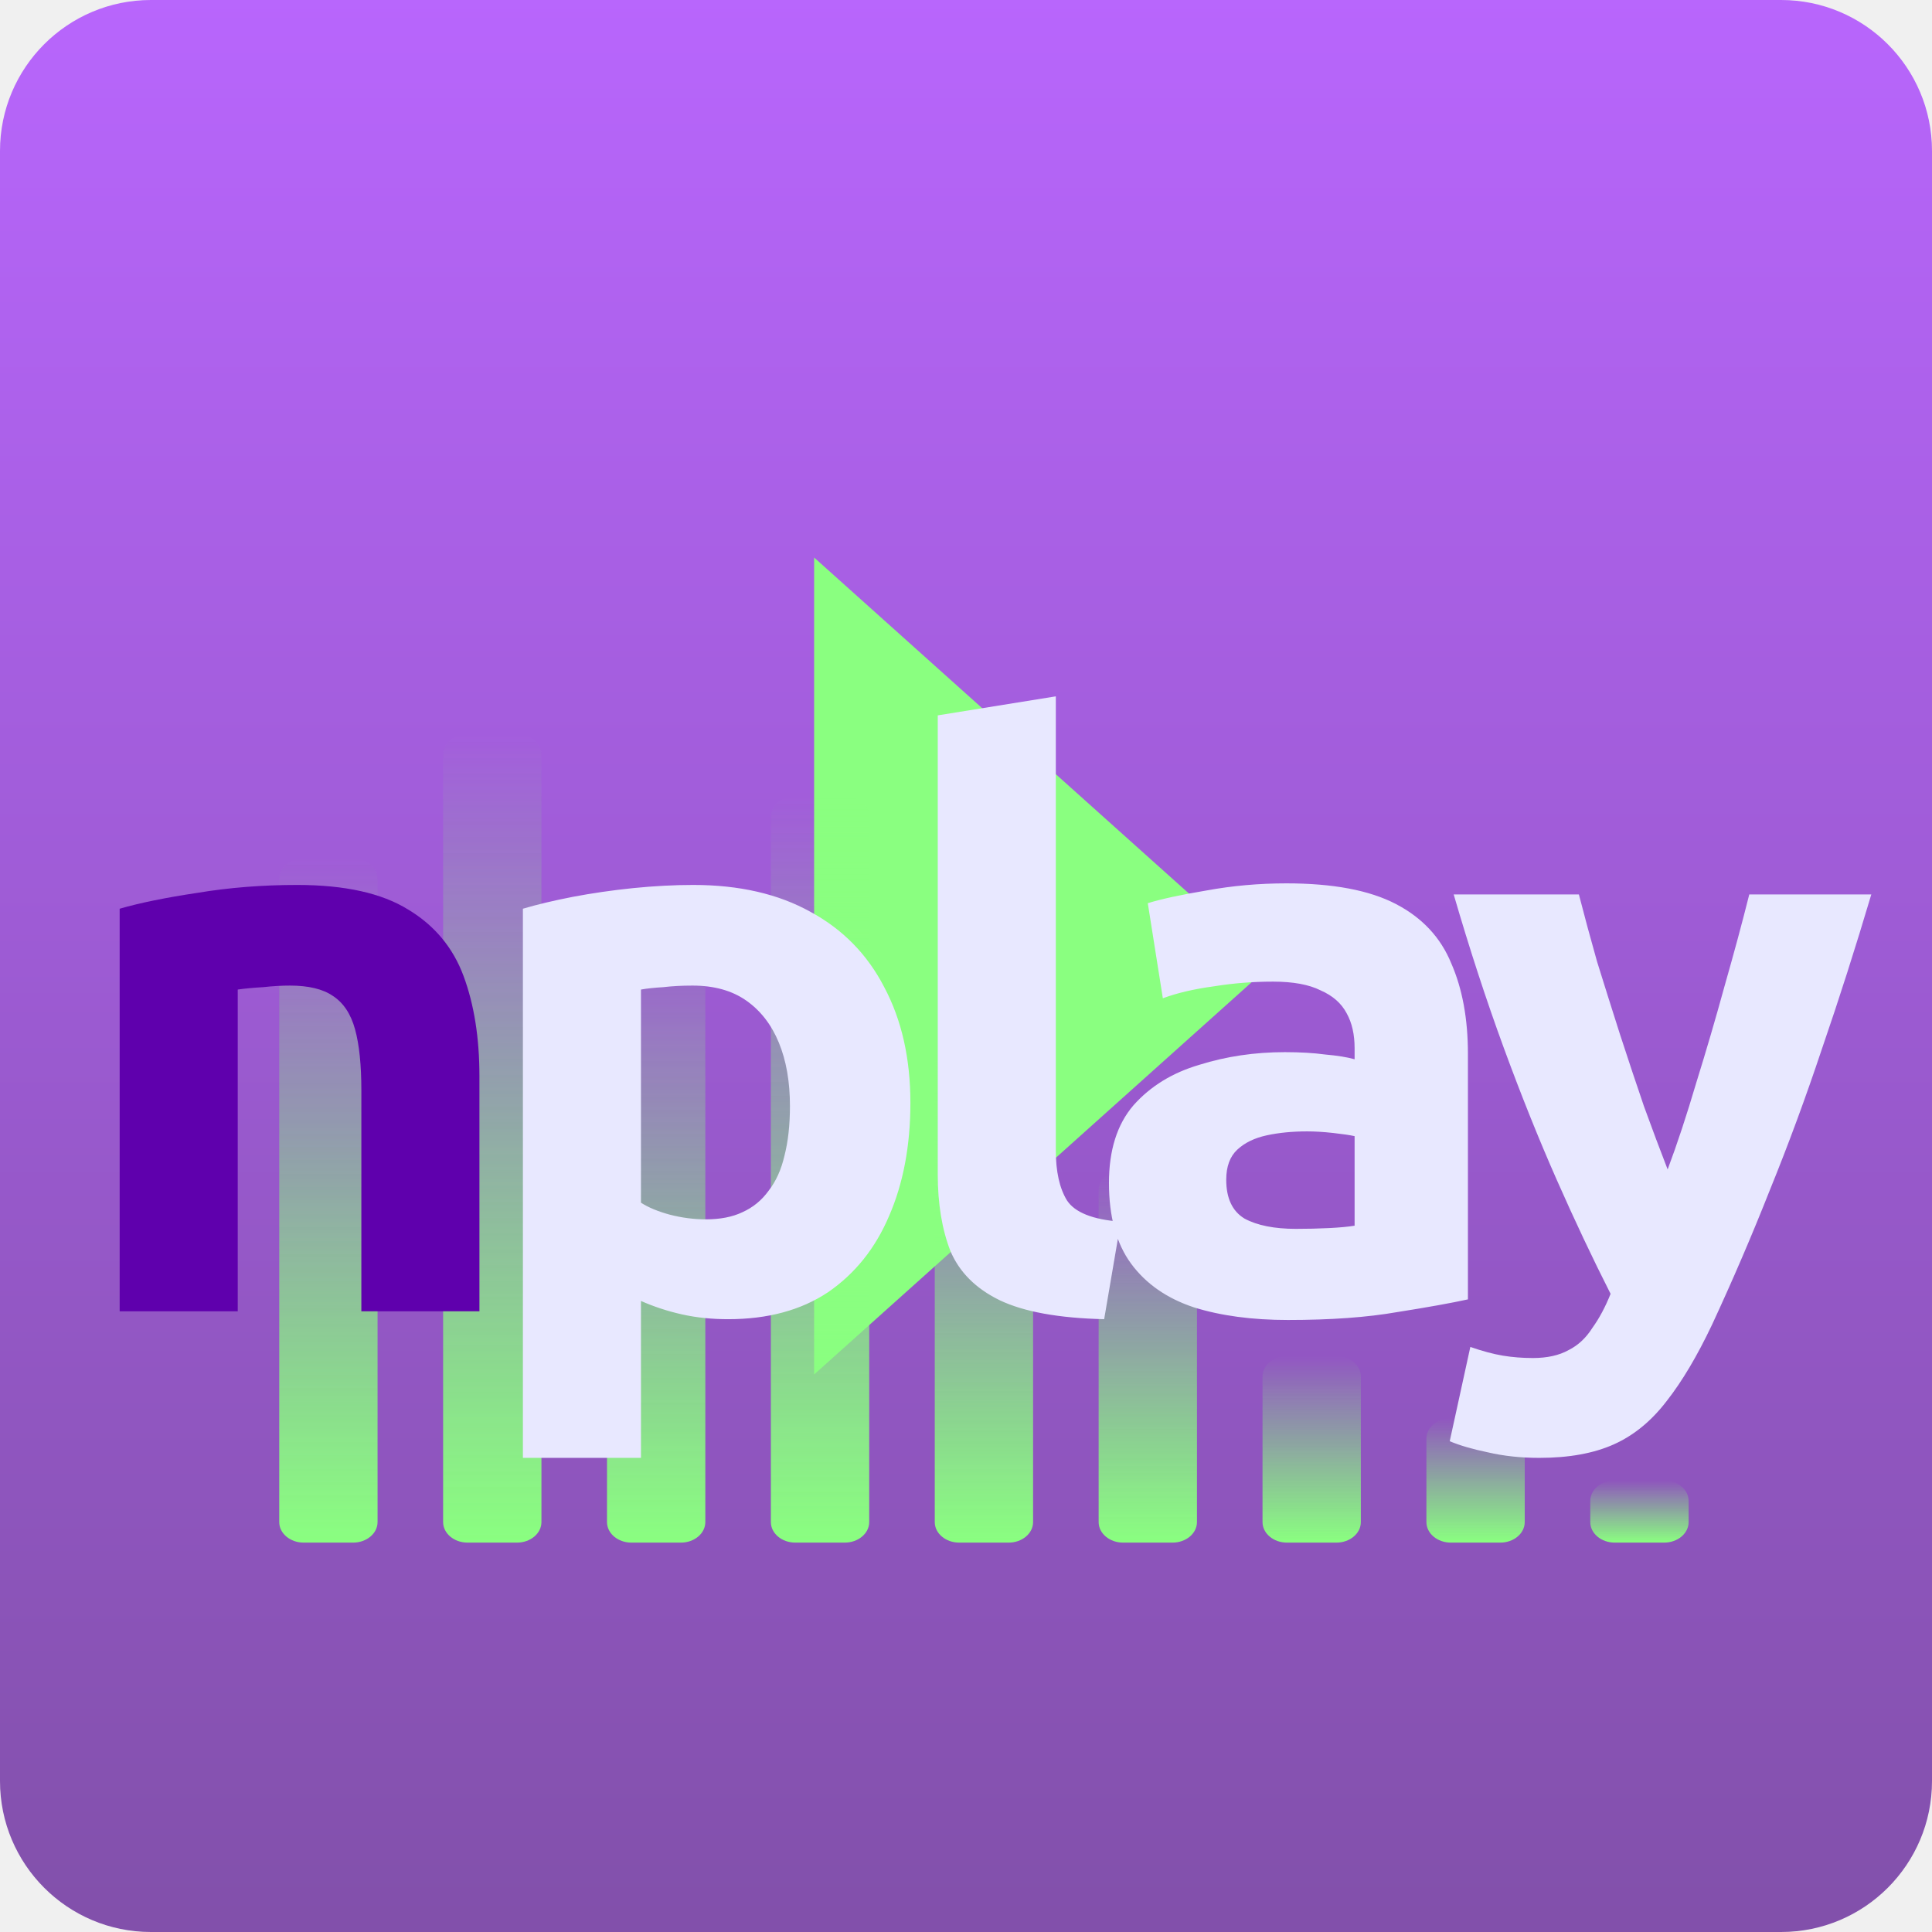
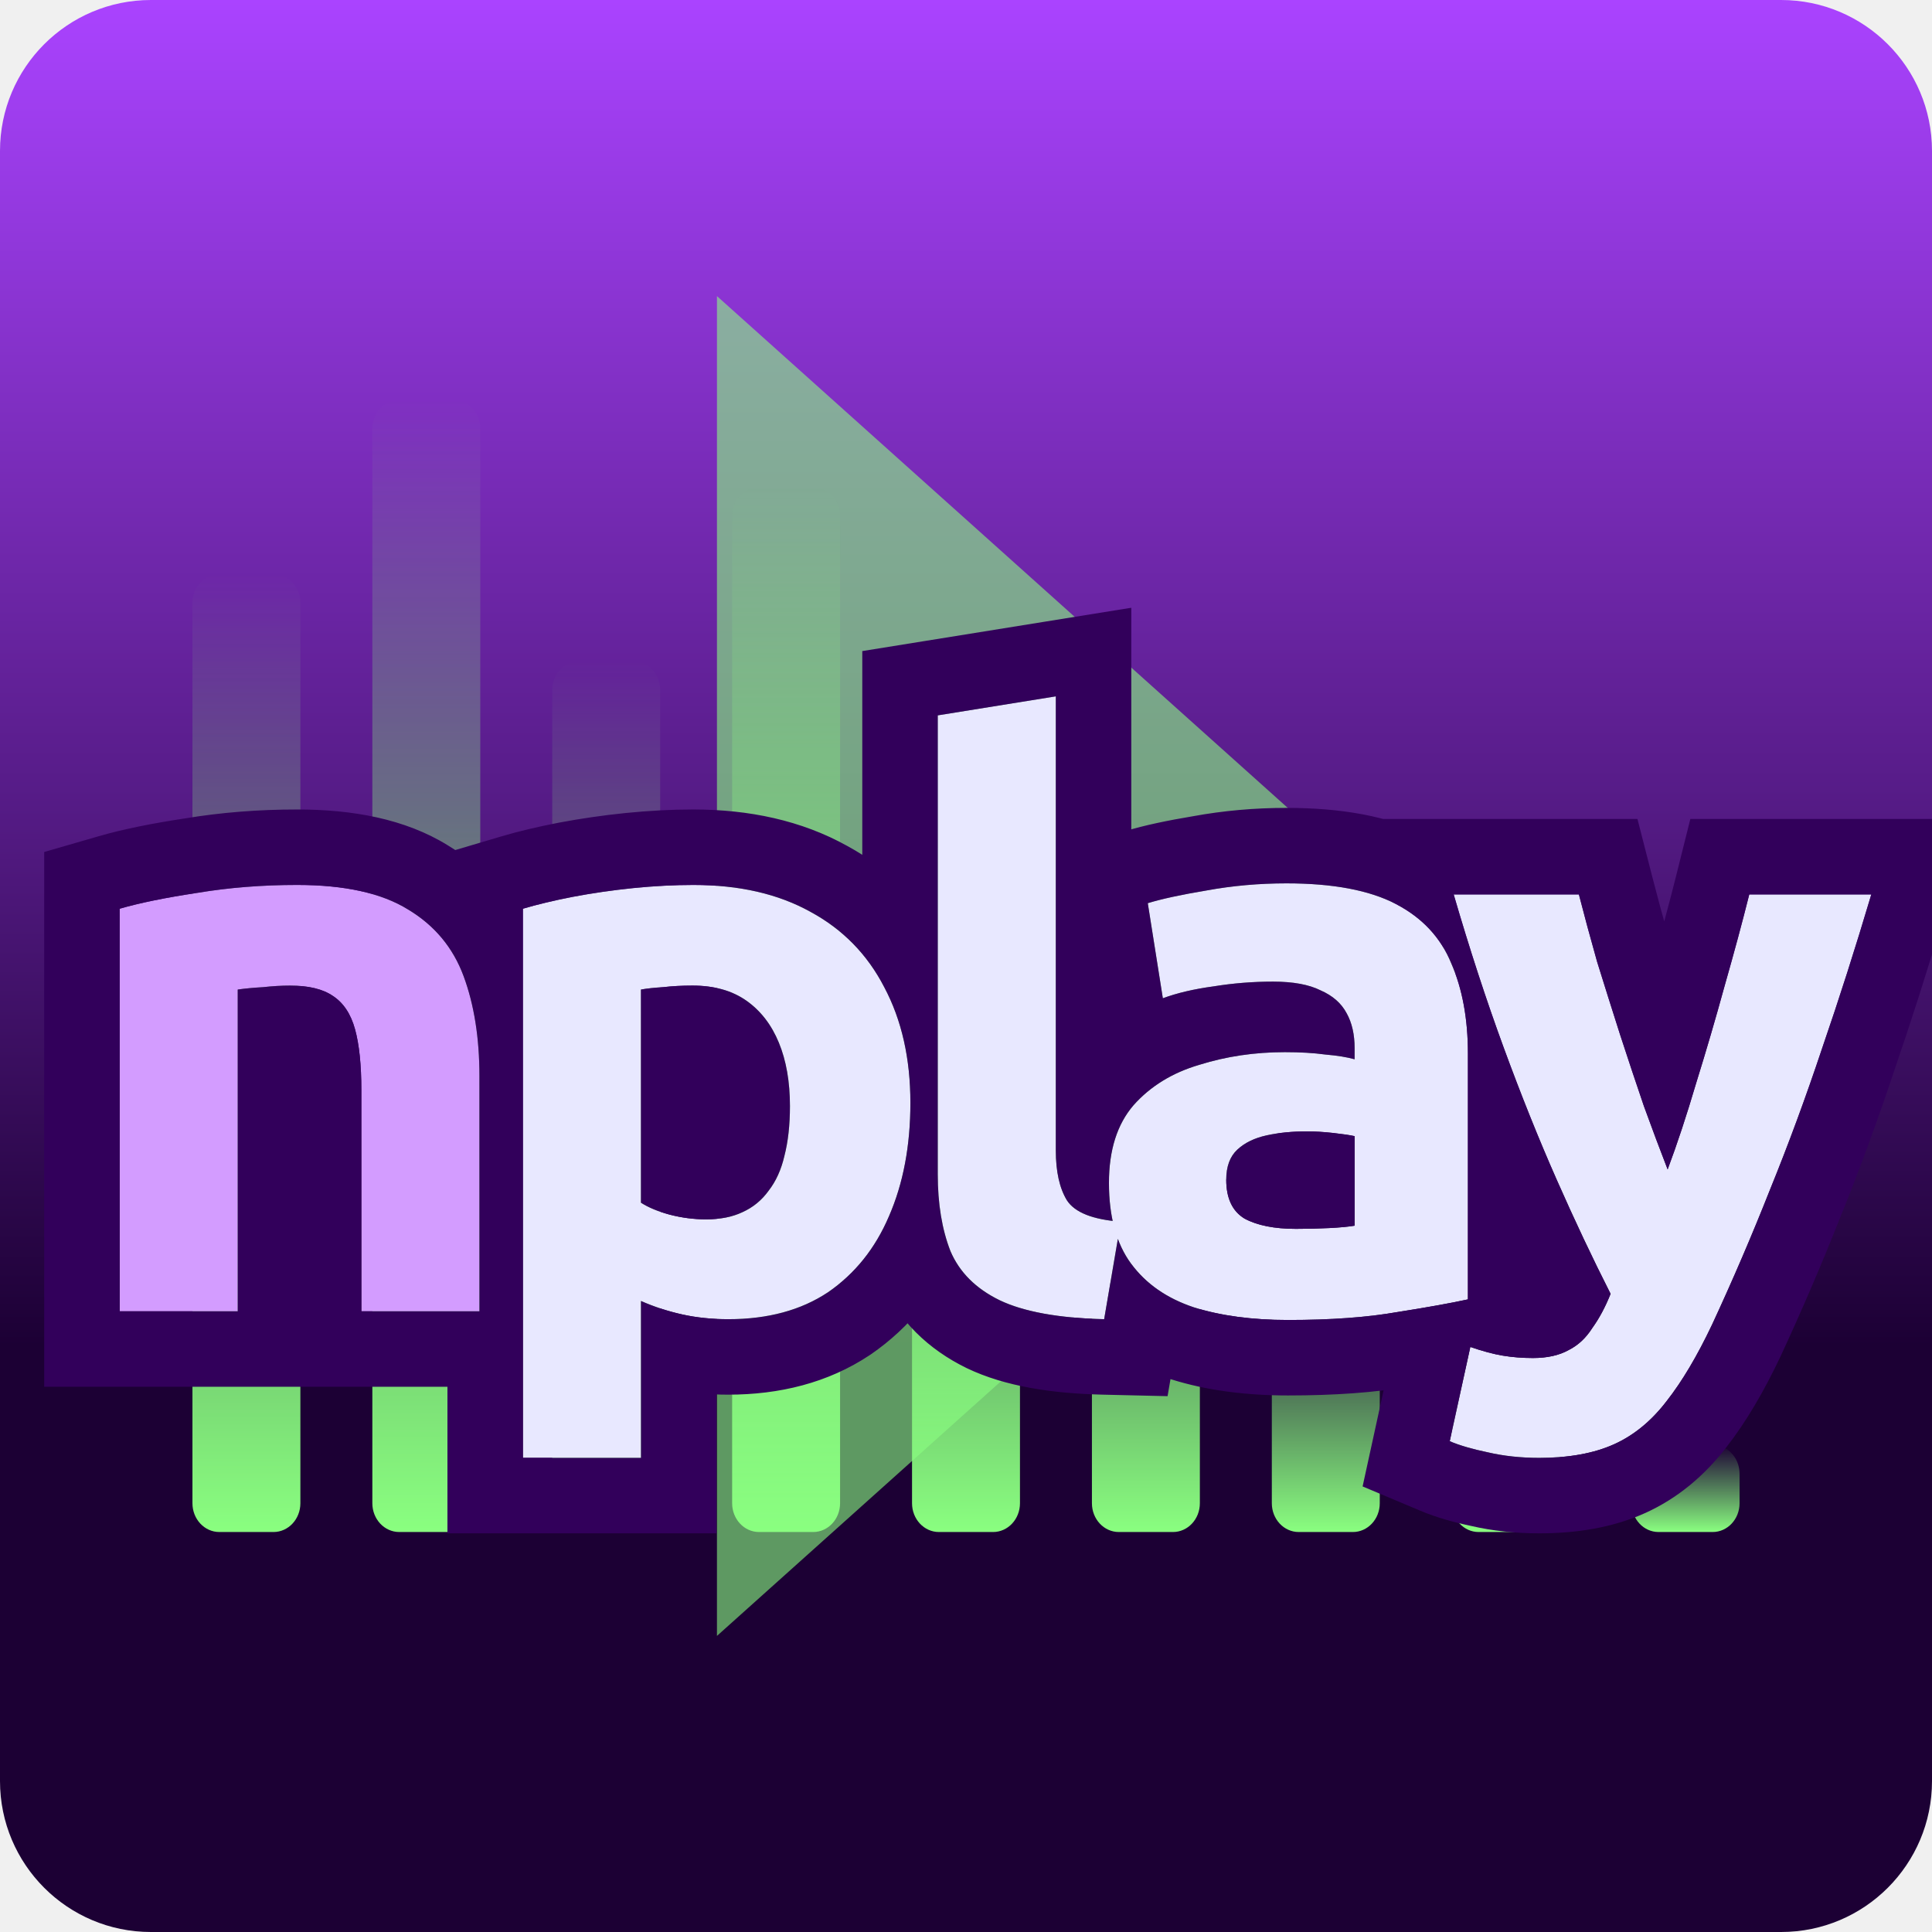
<svg xmlns="http://www.w3.org/2000/svg" width="1024" height="1024" viewBox="0 0 1024 1024" fill="none">
  <mask id="mask0_3327_8" style="mask-type:alpha" maskUnits="userSpaceOnUse" x="0" y="0" width="1024" height="1024">
    <rect width="1024" height="1024" fill="#D9D9D9" />
  </mask>
  <g mask="url(#mask0_3327_8)">
-     <rect width="1024" height="1024" rx="80" fill="url(#paint0_linear_3327_8)" fill-opacity="0.8" />
-     <path d="M673 512L431.5 728.506L431.5 295.494L673 512Z" fill="#8AFF80" />
-     <path d="M187.142 454.942H160.975C153.809 454.942 148 459.818 148 465.834V806.729C148 812.744 153.809 817.621 160.975 817.621H187.142C194.307 817.621 200.116 812.744 200.116 806.729V465.834C200.116 459.818 194.307 454.942 187.142 454.942Z" fill="url(#paint1_linear_3327_8)" />
-     <path d="M274.002 389H247.835C240.669 389 234.86 393.877 234.86 399.893V806.729C234.86 812.744 240.669 817.621 247.835 817.621H274.002C281.168 817.621 286.977 812.744 286.977 806.729V399.893C286.977 393.877 281.168 389 274.002 389Z" fill="url(#paint2_linear_3327_8)" />
-     <path d="M360.862 487.913H334.695C327.53 487.913 321.721 492.79 321.721 498.805V806.729C321.721 812.745 327.53 817.622 334.695 817.622H360.862C368.028 817.622 373.837 812.745 373.837 806.729V498.805C373.837 492.79 368.028 487.913 360.862 487.913Z" fill="url(#paint3_linear_3327_8)" />
-     <path d="M447.723 421.97H421.556C414.39 421.97 408.582 426.847 408.582 432.862V806.728C408.582 812.744 414.39 817.62 421.556 817.62H447.723C454.889 817.62 460.698 812.744 460.698 806.728V432.862C460.698 426.847 454.889 421.97 447.723 421.97Z" fill="url(#paint4_linear_3327_8)" />
-     <path d="M534.584 553.855H508.416C501.251 553.855 495.442 558.731 495.442 564.747V806.729C495.442 812.745 501.251 817.621 508.416 817.621H534.584C541.749 817.621 547.558 812.745 547.558 806.729V564.747C547.558 558.731 541.749 553.855 534.584 553.855Z" fill="url(#paint5_linear_3327_8)" />
-     <path d="M621.443 619.796H595.276C588.111 619.796 582.302 624.673 582.302 630.688V806.729C582.302 812.744 588.111 817.621 595.276 817.621H621.443C628.609 817.621 634.418 812.744 634.418 806.729V630.688C634.418 624.673 628.609 619.796 621.443 619.796Z" fill="url(#paint6_linear_3327_8)" />
-     <path d="M708.304 718.709H682.137C674.971 718.709 669.163 723.586 669.163 729.602V806.729C669.163 812.745 674.971 817.622 682.137 817.622H708.304C715.47 817.622 721.279 812.745 721.279 806.729V729.602C721.279 723.586 715.47 718.709 708.304 718.709Z" fill="url(#paint7_linear_3327_8)" />
-     <path d="M795.166 751.679H768.998C761.833 751.679 756.024 756.556 756.024 762.571V806.728C756.024 812.744 761.833 817.621 768.998 817.621H795.166C802.331 817.621 808.14 812.744 808.14 806.728V762.571C808.14 756.556 802.331 751.679 795.166 751.679Z" fill="url(#paint8_linear_3327_8)" />
-     <path d="M882.026 784.649H855.859C848.693 784.649 842.884 789.526 842.884 795.541V806.727C842.884 812.743 848.693 817.62 855.859 817.62H882.026C889.192 817.62 895.001 812.743 895.001 806.727V795.541C895.001 789.526 889.192 784.649 882.026 784.649Z" fill="url(#paint9_linear_3327_8)" />
-     <path d="M63.426 695V481.64C74.066 478.56 87.786 475.76 104.586 473.24C121.386 470.44 139.026 469.04 157.506 469.04C182.706 469.04 202.306 473.38 216.306 482.06C230.306 490.46 240.106 502.22 245.706 517.34C251.306 532.46 254.106 550.1 254.106 570.26V695H191.526V577.82C191.526 564.38 190.406 553.6 188.166 545.48C185.926 537.36 182.006 531.48 176.406 527.84C171.086 524.2 163.526 522.38 153.726 522.38C149.246 522.38 144.486 522.66 139.446 523.22C134.406 523.5 129.926 523.92 126.006 524.48V695H63.426Z" fill="#5F00AD" />
+     <rect width="1024" height="1024" rx="80" fill="url(#paint0_linear_3327_8)" />
+     <path d="M776 512L380 867.07L380 156.93L776 512Z" fill="#8AFF80" fill-opacity="0.6" />
+     <path d="M144.967 304.308H116.242C108.377 304.308 102 311.134 102 319.555V796.752C102 805.173 108.377 811.999 116.242 811.999H144.967C152.833 811.999 159.209 805.173 159.209 796.752V319.555C159.209 311.134 152.833 304.308 144.967 304.308Z" fill="url(#paint1_linear_3327_8)" />
+     <path d="M240.315 212H211.591C203.725 212 197.349 218.827 197.349 227.248V796.752C197.349 805.173 203.725 811.999 211.591 811.999H240.315C248.181 811.999 254.558 805.173 254.558 796.752V227.248C254.558 218.827 248.181 212 240.315 212Z" fill="url(#paint2_linear_3327_8)" />
+     <path d="M335.664 350.462H306.94C299.074 350.462 292.697 357.289 292.697 365.71V796.752C292.697 805.173 299.074 812 306.94 812H335.664C343.53 812 349.906 805.173 349.906 796.752V365.71C349.906 357.289 343.53 350.462 335.664 350.462Z" fill="url(#paint3_linear_3327_8)" />
+     <path d="M431.013 258.153H402.289C394.423 258.153 388.046 264.979 388.046 273.4V796.75C388.046 805.171 394.423 811.998 402.289 811.998H431.013C438.879 811.998 445.256 805.171 445.256 796.75V273.4C445.256 264.979 438.879 258.153 431.013 258.153Z" fill="url(#paint4_linear_3327_8)" />
+     <path d="M526.362 442.769H497.637C489.772 442.769 483.395 449.596 483.395 458.017V796.752C483.395 805.173 489.772 812 497.637 812H526.362C534.228 812 540.604 805.173 540.604 796.752V458.017C540.604 449.596 534.228 442.769 526.362 442.769Z" fill="url(#paint5_linear_3327_8)" />
+     <path d="M621.71 535.077H592.986C585.12 535.077 578.743 541.903 578.743 550.324V796.752C578.743 805.173 585.12 811.999 592.986 811.999H621.71C629.576 811.999 635.952 805.173 635.952 796.752V550.324C635.952 541.903 629.576 535.077 621.71 535.077Z" fill="url(#paint6_linear_3327_8)" />
+     <path d="M717.059 673.539H688.335C680.469 673.539 674.092 680.365 674.092 688.786V796.753C674.092 805.174 680.469 812 688.335 812H717.059C724.925 812 731.302 805.174 731.302 796.753V688.786C731.302 680.365 724.925 673.539 717.059 673.539Z" fill="url(#paint7_linear_3327_8)" />
+     <path d="M812.409 719.691H783.684C775.818 719.691 769.442 726.518 769.442 734.939V796.751C769.442 805.172 775.818 811.999 783.684 811.999H812.409C820.275 811.999 826.651 805.172 826.651 796.751V734.939C826.651 726.518 820.275 719.691 812.409 719.691Z" fill="url(#paint8_linear_3327_8)" />
+     <path d="M907.758 765.844H879.033C871.168 765.844 864.791 772.67 864.791 781.091V796.75C864.791 805.171 871.168 811.997 879.033 811.997H907.758C915.624 811.997 922 805.171 922 796.75V781.091C922 772.67 915.624 765.844 907.758 765.844Z" fill="url(#paint9_linear_3327_8)" />
+     <mask id="path-13-outside-1_3327_8" maskUnits="userSpaceOnUse" x="23" y="322" width="1023" height="491" fill="black">
+       <rect fill="white" x="23" y="322" width="1023" height="491" />
+       <path d="M63.426 695V481.64C74.066 478.56 87.786 475.76 104.586 473.24C121.386 470.44 139.026 469.04 157.506 469.04C182.706 469.04 202.306 473.38 216.306 482.06C230.306 490.46 240.106 502.22 245.706 517.34C251.306 532.46 254.106 550.1 254.106 570.26V695H191.526V577.82C191.526 564.38 190.406 553.6 188.166 545.48C185.926 537.36 182.006 531.48 176.406 527.84C171.086 524.2 163.526 522.38 153.726 522.38C149.246 522.38 144.486 522.66 139.446 523.22C134.406 523.5 129.926 523.92 126.006 524.48V695H63.426Z" />
+       <path d="M277.15 772.7V481.64C284.71 479.4 293.53 477.3 303.61 475.34C313.97 473.38 324.61 471.84 335.53 470.72C346.73 469.6 357.37 469.04 367.45 469.04C391.81 469.04 412.53 473.8 429.61 483.32C446.69 492.56 459.71 505.86 468.67 523.22C477.91 540.58 482.53 561.02 482.53 584.54C482.53 607.22 478.75 627.24 471.19 644.6C463.91 661.68 453.13 675.12 438.85 684.92C424.57 694.44 406.93 699.2 385.93 699.2C377.25 699.2 369.13 698.36 361.57 696.68C354.01 695 346.73 692.62 339.73 689.54V772.7H277.15ZM374.17 646.28C381.73 646.28 388.17 645.02 393.49 642.5C399.09 639.98 403.71 636.2 407.35 631.16C411.27 626.12 414.07 619.96 415.75 612.68C417.71 605.12 418.69 596.3 418.69 586.22C418.69 573.34 416.73 562.14 412.81 552.62C408.89 543.1 403.15 535.68 395.59 530.36C388.03 525.04 378.51 522.38 367.03 522.38C361.43 522.38 356.25 522.66 351.49 523.22C346.73 523.5 342.81 523.92 339.73 524.48V637.46C343.65 639.98 348.69 642.08 354.85 643.76C361.29 645.44 367.73 646.28 374.17 646.28ZM585.227 699.2C561.147 698.64 542.667 695.28 529.787 689.12C517.187 682.96 508.507 674.28 503.747 663.08C499.267 651.6 497.027 638.02 497.027 622.34V379.16L559.607 369.08V609.74C559.607 620.94 561.567 629.76 565.487 636.2C569.687 642.64 579.207 646.42 594.047 647.54L585.227 699.2ZM682.69 699.62C663.65 699.62 646.99 697.38 632.71 692.9C618.43 688.14 607.37 680.44 599.53 669.8C591.69 659.16 587.77 644.88 587.77 626.96C587.77 609.6 592.11 595.88 600.79 585.8C609.75 575.72 621.37 568.58 635.65 564.38C649.93 559.9 665.05 557.66 681.01 557.66C689.13 557.66 696.27 558.08 702.43 558.92C708.87 559.48 714.05 560.32 717.97 561.44V555.56C717.97 548.28 716.57 542.12 713.77 537.08C710.97 531.76 706.35 527.7 699.91 524.9C693.75 521.82 685.35 520.28 674.71 520.28C664.07 520.28 653.57 521.12 643.21 522.8C632.85 524.2 623.89 526.3 616.33 529.1L608.35 478.7C615.63 476.46 625.99 474.22 639.43 471.98C653.15 469.46 667.29 468.2 681.85 468.2C706.49 468.2 725.81 471.84 739.81 479.12C753.81 486.4 763.61 496.9 769.21 510.62C775.09 524.06 778.03 540.02 778.03 558.5V688.7C769.07 690.66 756.61 692.9 740.65 695.42C724.69 698.22 705.37 699.62 682.69 699.62ZM686.89 651.32C693.05 651.32 698.93 651.18 704.53 650.9C710.13 650.62 714.61 650.2 717.97 649.64V602.18C715.45 601.62 711.67 601.06 706.63 600.5C701.59 599.94 696.97 599.66 692.77 599.66C684.93 599.66 677.79 600.36 671.35 601.76C664.91 603.16 659.73 605.68 655.81 609.32C651.89 612.96 649.93 618.28 649.93 625.28C649.93 635.08 653.15 641.94 659.59 645.86C666.31 649.5 675.41 651.32 686.89 651.32ZM815.846 772.7C806.046 772.7 796.946 771.72 788.546 769.76C780.426 768.08 773.706 766.12 768.386 763.88L779.306 713.9C785.746 716.14 791.486 717.68 796.526 718.52C801.566 719.36 806.886 719.78 812.486 719.78C820.046 719.78 826.346 718.38 831.386 715.58C836.426 713.06 840.626 709.14 843.986 703.82C847.626 698.78 850.846 692.76 853.646 685.76C844.126 667 834.606 646.84 825.086 625.28C815.566 603.72 806.186 580.34 796.946 555.14C787.706 529.94 778.886 502.92 770.486 474.08H836.846C839.646 485 842.866 496.9 846.506 509.78C850.426 522.38 854.486 535.26 858.686 548.42C862.886 561.3 867.086 573.9 871.286 586.22C875.766 598.54 879.966 609.74 883.886 619.82C888.926 606.38 893.966 591.12 899.006 574.04C904.326 556.96 909.366 539.74 914.126 522.38C919.166 504.74 923.506 488.64 927.146 474.08H991.826C983.426 502.36 974.746 529.52 965.786 555.56C957.106 581.6 947.866 606.66 938.066 630.74C928.546 654.82 918.326 678.62 907.406 702.14C899.566 718.66 891.586 732.1 883.466 742.46C875.346 753.1 865.966 760.8 855.326 765.56C844.686 770.32 831.526 772.7 815.846 772.7Z" />
+     </mask>
+     <path d="M63.426 695V481.64C74.066 478.56 87.786 475.76 104.586 473.24C121.386 470.44 139.026 469.04 157.506 469.04C182.706 469.04 202.306 473.38 216.306 482.06C230.306 490.46 240.106 502.22 245.706 517.34C251.306 532.46 254.106 550.1 254.106 570.26V695H191.526V577.82C191.526 564.38 190.406 553.6 188.166 545.48C185.926 537.36 182.006 531.48 176.406 527.84C171.086 524.2 163.526 522.38 153.726 522.38C149.246 522.38 144.486 522.66 139.446 523.22C134.406 523.5 129.926 523.92 126.006 524.48V695H63.426Z" fill="#D39CFF" />
    <path d="M277.15 772.7V481.64C284.71 479.4 293.53 477.3 303.61 475.34C313.97 473.38 324.61 471.84 335.53 470.72C346.73 469.6 357.37 469.04 367.45 469.04C391.81 469.04 412.53 473.8 429.61 483.32C446.69 492.56 459.71 505.86 468.67 523.22C477.91 540.58 482.53 561.02 482.53 584.54C482.53 607.22 478.75 627.24 471.19 644.6C463.91 661.68 453.13 675.12 438.85 684.92C424.57 694.44 406.93 699.2 385.93 699.2C377.25 699.2 369.13 698.36 361.57 696.68C354.01 695 346.73 692.62 339.73 689.54V772.7H277.15ZM374.17 646.28C381.73 646.28 388.17 645.02 393.49 642.5C399.09 639.98 403.71 636.2 407.35 631.16C411.27 626.12 414.07 619.96 415.75 612.68C417.71 605.12 418.69 596.3 418.69 586.22C418.69 573.34 416.73 562.14 412.81 552.62C408.89 543.1 403.15 535.68 395.59 530.36C388.03 525.04 378.51 522.38 367.03 522.38C361.43 522.38 356.25 522.66 351.49 523.22C346.73 523.5 342.81 523.92 339.73 524.48V637.46C343.65 639.98 348.69 642.08 354.85 643.76C361.29 645.44 367.73 646.28 374.17 646.28ZM585.227 699.2C561.147 698.64 542.667 695.28 529.787 689.12C517.187 682.96 508.507 674.28 503.747 663.08C499.267 651.6 497.027 638.02 497.027 622.34V379.16L559.607 369.08V609.74C559.607 620.94 561.567 629.76 565.487 636.2C569.687 642.64 579.207 646.42 594.047 647.54L585.227 699.2ZM682.69 699.62C663.65 699.62 646.99 697.38 632.71 692.9C618.43 688.14 607.37 680.44 599.53 669.8C591.69 659.16 587.77 644.88 587.77 626.96C587.77 609.6 592.11 595.88 600.79 585.8C609.75 575.72 621.37 568.58 635.65 564.38C649.93 559.9 665.05 557.66 681.01 557.66C689.13 557.66 696.27 558.08 702.43 558.92C708.87 559.48 714.05 560.32 717.97 561.44V555.56C717.97 548.28 716.57 542.12 713.77 537.08C710.97 531.76 706.35 527.7 699.91 524.9C693.75 521.82 685.35 520.28 674.71 520.28C664.07 520.28 653.57 521.12 643.21 522.8C632.85 524.2 623.89 526.3 616.33 529.1L608.35 478.7C615.63 476.46 625.99 474.22 639.43 471.98C653.15 469.46 667.29 468.2 681.85 468.2C706.49 468.2 725.81 471.84 739.81 479.12C753.81 486.4 763.61 496.9 769.21 510.62C775.09 524.06 778.03 540.02 778.03 558.5V688.7C769.07 690.66 756.61 692.9 740.65 695.42C724.69 698.22 705.37 699.62 682.69 699.62ZM686.89 651.32C693.05 651.32 698.93 651.18 704.53 650.9C710.13 650.62 714.61 650.2 717.97 649.64V602.18C715.45 601.62 711.67 601.06 706.63 600.5C701.59 599.94 696.97 599.66 692.77 599.66C684.93 599.66 677.79 600.36 671.35 601.76C664.91 603.16 659.73 605.68 655.81 609.32C651.89 612.96 649.93 618.28 649.93 625.28C649.93 635.08 653.15 641.94 659.59 645.86C666.31 649.5 675.41 651.32 686.89 651.32ZM815.846 772.7C806.046 772.7 796.946 771.72 788.546 769.76C780.426 768.08 773.706 766.12 768.386 763.88L779.306 713.9C785.746 716.14 791.486 717.68 796.526 718.52C801.566 719.36 806.886 719.78 812.486 719.78C820.046 719.78 826.346 718.38 831.386 715.58C836.426 713.06 840.626 709.14 843.986 703.82C847.626 698.78 850.846 692.76 853.646 685.76C844.126 667 834.606 646.84 825.086 625.28C815.566 603.72 806.186 580.34 796.946 555.14C787.706 529.94 778.886 502.92 770.486 474.08H836.846C839.646 485 842.866 496.9 846.506 509.78C850.426 522.38 854.486 535.26 858.686 548.42C862.886 561.3 867.086 573.9 871.286 586.22C875.766 598.54 879.966 609.74 883.886 619.82C888.926 606.38 893.966 591.12 899.006 574.04C904.326 556.96 909.366 539.74 914.126 522.38C919.166 504.74 923.506 488.64 927.146 474.08H991.826C983.426 502.36 974.746 529.52 965.786 555.56C957.106 581.6 947.866 606.66 938.066 630.74C928.546 654.82 918.326 678.62 907.406 702.14C899.566 718.66 891.586 732.1 883.466 742.46C875.346 753.1 865.966 760.8 855.326 765.56C844.686 770.32 831.526 772.7 815.846 772.7Z" fill="#E8E8FF" />
+     <path d="M63.426 695H23.426V735H63.426V695ZM63.426 481.64L52.304 443.217L23.426 451.577V481.64H63.426ZM104.586 473.24L110.52 512.797L110.841 512.749L111.162 512.696L104.586 473.24ZM216.306 482.06L195.229 516.056L195.476 516.21L195.726 516.36L216.306 482.06ZM245.706 517.34L208.196 531.233L208.196 531.233L245.706 517.34ZM254.106 695V735H294.106V695H254.106ZM191.526 695H151.526V735H191.526V695ZM188.166 545.48L149.606 556.117L149.606 556.117L188.166 545.48ZM176.406 527.84L153.819 560.852L154.21 561.12L154.607 561.378L176.406 527.84ZM139.446 523.22L141.665 563.158L142.767 563.097L143.863 562.975L139.446 523.22ZM126.006 524.48L120.349 484.882L86.006 489.788V524.48H126.006ZM126.006 695V735H166.006V695H126.006ZM63.426 695H103.426V481.64H63.426H23.426V695H63.426ZM63.426 481.64L74.549 520.063C82.842 517.662 94.654 515.177 110.52 512.797L104.586 473.24L98.653 433.683C80.918 436.343 65.29 439.458 52.304 443.217L63.426 481.64ZM104.586 473.24L111.162 512.696C125.614 510.287 141.045 509.04 157.506 509.04V469.04V429.04C137.007 429.04 117.158 430.593 98.01 433.784L104.586 473.24ZM157.506 469.04V509.04C178.906 509.04 190.072 512.859 195.229 516.056L216.306 482.06L237.384 448.064C214.541 433.901 186.506 429.04 157.506 429.04V469.04ZM216.306 482.06L195.726 516.36C202.034 520.144 205.798 524.758 208.196 531.233L245.706 517.34L283.216 503.447C274.414 479.682 258.579 460.776 236.886 447.76L216.306 482.06ZM245.706 517.34L208.196 531.233C211.795 540.949 214.106 553.702 214.106 570.26H254.106H294.106C294.106 546.498 290.817 523.971 283.216 503.447L245.706 517.34ZM254.106 570.26H214.106V695H254.106H294.106V570.26H254.106ZM254.106 695V655H191.526V695V735H254.106V695ZM191.526 695H231.526V577.82H191.526H151.526V695H191.526ZM191.526 577.82H231.526C231.526 562.649 230.315 547.854 226.726 534.843L188.166 545.48L149.606 556.117C150.497 559.346 151.526 566.111 151.526 577.82H191.526ZM188.166 545.48L226.726 534.843C222.588 519.844 213.976 504.553 198.206 494.302L176.406 527.84L154.607 561.378C152.586 560.064 151.142 558.485 150.264 557.168C149.458 555.958 149.408 555.399 149.606 556.117L188.166 545.48ZM176.406 527.84L198.994 494.828C184.387 484.834 167.662 482.38 153.726 482.38V522.38V562.38C154.949 562.38 155.857 562.437 156.486 562.503C157.115 562.569 157.395 562.637 157.384 562.634C157.371 562.631 157.007 562.543 156.384 562.279C155.754 562.011 154.858 561.563 153.819 560.852L176.406 527.84ZM153.726 522.38V482.38C147.593 482.38 141.348 482.763 135.029 483.465L139.446 523.22L143.863 562.975C147.624 562.557 150.899 562.38 153.726 562.38V522.38ZM139.446 523.22L137.227 483.282C131.332 483.609 125.669 484.122 120.349 484.882L126.006 524.48L131.663 564.078C134.183 563.718 137.48 563.391 141.665 563.158L139.446 523.22ZM126.006 524.48H86.006V695H126.006H166.006V524.48H126.006ZM126.006 695V655H63.426V695V735H126.006V695ZM277.15 772.7H237.15V812.7H277.15V772.7ZM277.15 481.64L265.787 443.288L237.15 451.773V481.64H277.15ZM303.61 475.34L296.175 436.037L296.075 436.056L295.976 436.075L303.61 475.34ZM335.53 470.72L331.55 430.918L331.5 430.924L331.449 430.929L335.53 470.72ZM429.61 483.32L410.136 518.259L410.356 518.382L410.578 518.502L429.61 483.32ZM468.67 523.22L433.126 541.566L433.242 541.791L433.361 542.014L468.67 523.22ZM471.19 644.6L434.517 628.629L434.455 628.772L434.393 628.916L471.19 644.6ZM438.85 684.92L461.038 718.202L461.262 718.053L461.484 717.901L438.85 684.92ZM361.57 696.68L370.248 657.633V657.633L361.57 696.68ZM339.73 689.54L355.84 652.927L299.73 628.239V689.54H339.73ZM339.73 772.7V812.7H379.73V772.7H339.73ZM393.49 642.5L377.076 606.023L376.72 606.183L376.367 606.35L393.49 642.5ZM407.35 631.16L375.776 606.602L375.34 607.164L374.923 607.74L407.35 631.16ZM415.75 612.68L377.031 602.642L376.896 603.162L376.775 603.686L415.75 612.68ZM395.59 530.36L418.61 497.648L418.61 497.648L395.59 530.36ZM351.49 523.22L353.839 563.151L355.005 563.082L356.164 562.946L351.49 523.22ZM339.73 524.48L332.575 485.125L299.73 491.097V524.48H339.73ZM339.73 637.46H299.73V659.298L318.1 671.107L339.73 637.46ZM354.85 643.76L344.326 682.351L344.539 682.409L344.754 682.465L354.85 643.76ZM277.15 772.7H317.15V481.64H277.15H237.15V772.7H277.15ZM277.15 481.64L288.514 519.992C294.545 518.205 302.07 516.389 311.245 514.605L303.61 475.34L295.976 436.075C284.991 438.211 274.876 440.595 265.787 443.288L277.15 481.64ZM303.61 475.34L311.046 514.643C320.251 512.901 329.77 511.521 339.612 510.511L335.53 470.72L331.449 430.929C319.451 432.159 307.69 433.859 296.175 436.037L303.61 475.34ZM335.53 470.72L339.511 510.521C349.538 509.519 358.842 509.04 367.45 509.04V469.04V429.04C355.898 429.04 343.923 429.681 331.55 430.918L335.53 470.72ZM367.45 469.04V509.04C386.646 509.04 400.304 512.779 410.136 518.259L429.61 483.32L449.085 448.381C424.757 434.821 396.975 429.04 367.45 429.04V469.04ZM429.61 483.32L410.578 518.502C420.542 523.892 427.829 531.304 433.126 541.566L468.67 523.22L504.215 504.874C491.592 480.416 472.839 461.228 448.643 448.138L429.61 483.32ZM468.67 523.22L433.361 542.014C438.972 552.556 442.53 566.296 442.53 584.54H482.53H522.53C522.53 555.744 516.849 528.604 503.98 504.426L468.67 523.22ZM482.53 584.54H442.53C442.53 602.791 439.493 617.202 434.517 628.629L471.19 644.6L507.864 660.571C518.007 637.278 522.53 611.649 522.53 584.54H482.53ZM471.19 644.6L434.393 628.916C429.871 639.528 423.772 646.754 416.217 651.939L438.85 684.92L461.484 717.901C482.488 703.486 497.95 683.832 507.987 660.284L471.19 644.6ZM438.85 684.92L416.662 651.638C410.293 655.884 400.815 659.2 385.93 659.2V699.2V739.2C413.046 739.2 438.848 732.996 461.038 718.202L438.85 684.92ZM385.93 699.2V659.2C379.824 659.2 374.64 658.609 370.248 657.633L361.57 696.68L352.893 735.727C363.62 738.111 374.677 739.2 385.93 739.2V699.2ZM361.57 696.68L370.248 657.633C365.206 656.512 360.418 654.942 355.84 652.927L339.73 689.54L323.621 726.153C333.043 730.298 342.815 733.488 352.893 735.727L361.57 696.68ZM339.73 689.54H299.73V772.7H339.73H379.73V689.54H339.73ZM339.73 772.7V732.7H277.15V772.7V812.7H339.73V772.7ZM374.17 646.28V686.28C386.029 686.28 398.646 684.319 410.614 678.65L393.49 642.5L376.367 606.35C377.695 605.721 377.432 606.28 374.17 606.28V646.28ZM393.49 642.5L409.905 678.977C421.977 673.545 432.089 665.225 439.778 654.58L407.35 631.16L374.923 607.74C375.048 607.567 375.344 607.211 375.826 606.817C376.31 606.421 376.767 606.162 377.076 606.023L393.49 642.5ZM407.35 631.16L438.924 655.718C446.97 645.373 451.96 633.662 454.726 621.674L415.75 612.68L376.775 603.686C376.181 606.258 375.57 606.867 375.776 606.602L407.35 631.16ZM415.75 612.68L454.47 622.718C457.485 611.091 458.69 598.762 458.69 586.22H418.69H378.69C378.69 593.838 377.936 599.149 377.031 602.642L415.75 612.68ZM418.69 586.22H458.69C458.69 569.381 456.138 552.788 449.798 537.39L412.81 552.62L375.823 567.85C377.323 571.492 378.69 577.299 378.69 586.22H418.69ZM412.81 552.62L449.798 537.39C443.32 521.659 433.087 507.835 418.61 497.648L395.59 530.36L372.571 563.072C373.214 563.525 374.461 564.541 375.823 567.85L412.81 552.62ZM395.59 530.36L418.61 497.648C402.833 486.546 384.739 482.38 367.03 482.38V522.38V562.38C369.704 562.38 371.271 562.691 372.016 562.899C372.695 563.089 372.766 563.21 372.571 563.072L395.59 530.36ZM367.03 522.38V482.38C360.121 482.38 353.36 482.724 346.817 483.494L351.49 523.22L356.164 562.946C359.141 562.596 362.74 562.38 367.03 562.38V522.38ZM351.49 523.22L349.142 483.289C343.509 483.62 337.836 484.169 332.575 485.125L339.73 524.48L346.886 563.835C347.785 563.671 349.952 563.38 353.839 563.151L351.49 523.22ZM339.73 524.48H299.73V637.46H339.73H379.73V524.48H339.73ZM339.73 637.46L318.1 671.107C326.453 676.477 335.581 679.966 344.326 682.351L354.85 643.76L365.375 605.169C363.68 604.707 362.534 604.293 361.835 604.002C361.13 603.708 361.037 603.605 361.361 603.813L339.73 637.46ZM354.85 643.76L344.754 682.465C354.379 684.976 364.211 686.28 374.17 686.28V646.28V606.28C371.25 606.28 368.201 605.904 364.947 605.055L354.85 643.76ZM585.227 699.2L584.297 739.189L618.841 739.993L624.656 705.932L585.227 699.2ZM529.787 689.12L512.219 725.055L512.373 725.131L512.529 725.205L529.787 689.12ZM503.747 663.08L466.484 677.622L466.701 678.177L466.934 678.726L503.747 663.08ZM497.027 379.16L490.666 339.669L457.027 345.087V379.16H497.027ZM559.607 369.08H599.607V322.121L553.246 329.589L559.607 369.08ZM565.487 636.2L531.319 656.998L531.643 657.529L531.983 658.051L565.487 636.2ZM594.047 647.54L633.476 654.272L640.871 610.96L597.057 607.653L594.047 647.54ZM585.227 699.2L586.157 659.211C564.365 658.704 552.468 655.628 547.045 653.035L529.787 689.12L512.529 725.205C532.866 734.932 557.929 738.576 584.297 739.189L585.227 699.2ZM529.787 689.12L547.355 653.185C542.004 650.568 540.988 648.441 540.56 647.434L503.747 663.08L466.934 678.726C476.026 700.119 492.37 715.352 512.219 725.055L529.787 689.12ZM503.747 663.08L541.01 648.538C538.757 642.765 537.027 634.342 537.027 622.34H497.027H457.027C457.027 641.698 459.777 660.435 466.484 677.622L503.747 663.08ZM497.027 622.34H537.027V379.16H497.027H457.027V622.34H497.027ZM497.027 379.16L503.388 418.651L565.968 408.571L559.607 369.08L553.246 329.589L490.666 339.669L497.027 379.16ZM559.607 369.08H519.607V609.74H559.607H599.607V369.08H559.607ZM559.607 609.74H519.607C519.607 624.951 522.163 641.956 531.319 656.998L565.487 636.2L599.655 615.402C600.376 616.586 600.336 617.031 600.124 616.078C599.907 615.099 599.607 613.085 599.607 609.74H559.607ZM565.487 636.2L531.983 658.051C547.238 681.443 574.464 686.176 591.037 687.427L594.047 647.54L597.057 607.653C594.676 607.474 592.959 607.219 591.802 606.987C590.629 606.751 590.283 606.587 590.538 606.688C590.942 606.849 595.294 608.68 598.991 614.349L565.487 636.2ZM594.047 647.54L554.617 640.808L545.797 692.468L585.227 699.2L624.656 705.932L633.476 654.272L594.047 647.54ZM632.71 692.9L620.061 730.847L620.398 730.96L620.736 731.066L632.71 692.9ZM599.53 669.8L567.328 693.528V693.528L599.53 669.8ZM600.79 585.8L570.894 559.225L570.685 559.461L570.479 559.699L600.79 585.8ZM635.65 564.38L646.937 602.755L647.281 602.653L647.624 602.546L635.65 564.38ZM702.43 558.92L697.025 598.553L697.992 598.685L698.965 598.77L702.43 558.92ZM717.97 561.44L706.981 599.901L757.97 614.469V561.44H717.97ZM713.77 537.08L678.373 555.71L678.584 556.11L678.804 556.506L713.77 537.08ZM699.91 524.9L682.021 560.677L682.979 561.156L683.961 561.583L699.91 524.9ZM643.21 522.8L648.567 562.44L649.091 562.369L649.613 562.284L643.21 522.8ZM616.33 529.1L576.822 535.355L584.455 583.561L630.223 566.61L616.33 529.1ZM608.35 478.7L596.587 440.469L563.414 450.676L568.842 484.955L608.35 478.7ZM639.43 471.98L646.006 511.436L646.331 511.382L646.656 511.322L639.43 471.98ZM739.81 479.12L721.356 514.609V514.609L739.81 479.12ZM769.21 510.62L732.176 525.736L732.364 526.197L732.564 526.653L769.21 510.62ZM778.03 688.7L786.578 727.776L818.03 720.896V688.7H778.03ZM740.65 695.42L734.411 655.909L734.074 655.963L733.738 656.022L740.65 695.42ZM704.53 650.9L706.527 690.85V690.85L704.53 650.9ZM717.97 649.64L724.546 689.096L757.97 683.525V649.64H717.97ZM717.97 602.18H757.97V570.093L726.647 563.133L717.97 602.18ZM671.35 601.76L662.853 562.673V562.673L671.35 601.76ZM659.59 645.86L638.792 680.028L639.653 680.552L640.539 681.032L659.59 645.86ZM682.69 699.62V659.62C666.662 659.62 654.201 657.72 644.684 654.734L632.71 692.9L620.736 731.066C639.779 737.04 660.638 739.62 682.69 739.62V699.62ZM632.71 692.9L645.359 654.953C637.779 652.426 634.016 649.172 631.732 646.072L599.53 669.8L567.328 693.528C580.724 711.708 599.081 723.854 620.061 730.847L632.71 692.9ZM599.53 669.8L631.732 646.072C630.484 644.378 627.77 639.335 627.77 626.96H587.77H547.77C547.77 650.425 552.896 673.942 567.328 693.528L599.53 669.8ZM587.77 626.96H627.77C627.77 616.204 630.373 612.746 631.101 611.901L600.79 585.8L570.479 559.699C553.847 579.014 547.77 602.996 547.77 626.96H587.77ZM600.79 585.8L630.686 612.375C634.163 608.464 639.072 605.068 646.937 602.755L635.65 564.38L624.363 526.005C603.668 532.092 585.337 542.976 570.894 559.225L600.79 585.8ZM635.65 564.38L647.624 602.546C657.779 599.36 668.841 597.66 681.01 597.66V557.66V517.66C661.259 517.66 642.081 520.44 623.676 526.214L635.65 564.38ZM681.01 557.66V597.66C687.836 597.66 693.102 598.018 697.025 598.553L702.43 558.92L707.835 519.287C699.438 518.142 690.424 517.66 681.01 517.66V557.66ZM702.43 558.92L698.965 598.77C704.151 599.221 706.513 599.767 706.981 599.901L717.97 561.44L728.959 522.979C721.587 520.873 713.589 519.739 705.895 519.07L702.43 558.92ZM717.97 561.44H757.97V555.56H717.97H677.97V561.44H717.97ZM717.97 555.56H757.97C757.97 543.235 755.595 530.001 748.736 517.654L713.77 537.08L678.804 556.506C678.197 555.415 677.975 554.608 677.915 554.345C677.862 554.115 677.97 554.461 677.97 555.56H717.97ZM713.77 537.08L749.167 518.45C741.438 503.765 729.179 494.009 715.859 488.217L699.91 524.9L683.961 561.583C683.903 561.557 683.017 561.16 681.8 560.092C680.527 558.973 679.301 557.473 678.373 555.71L713.77 537.08ZM699.91 524.9L717.798 489.123C703.875 482.161 688.497 480.28 674.71 480.28V520.28V560.28C678.173 560.28 680.452 560.536 681.777 560.779C683.118 561.025 683.008 561.17 682.021 560.677L699.91 524.9ZM674.71 520.28V480.28C661.955 480.28 649.313 481.288 636.807 483.316L643.21 522.8L649.613 562.284C657.827 560.952 666.185 560.28 674.71 560.28V520.28ZM643.21 522.8L637.853 483.16C625.387 484.845 613.428 487.519 602.437 491.59L616.33 529.1L630.223 566.61C634.351 565.081 640.312 563.555 648.567 562.44L643.21 522.8ZM616.33 529.1L655.838 522.845L647.858 472.445L608.35 478.7L568.842 484.955L576.822 535.355L616.33 529.1ZM608.35 478.7L620.113 516.931C624.865 515.469 633.184 513.573 646.006 511.436L639.43 471.98L632.854 432.524C618.796 434.867 606.395 437.451 596.587 440.469L608.35 478.7ZM639.43 471.98L646.656 511.322C657.891 509.258 669.608 508.2 681.85 508.2V468.2V428.2C664.972 428.2 648.409 429.662 632.204 432.638L639.43 471.98ZM681.85 468.2V508.2C703.325 508.2 715.377 511.5 721.356 514.609L739.81 479.12L758.264 443.631C736.243 432.18 709.655 428.2 681.85 428.2V468.2ZM739.81 479.12L721.356 514.609C727.534 517.821 730.403 521.391 732.176 525.736L769.21 510.62L806.244 495.504C796.817 472.409 780.086 454.979 758.264 443.631L739.81 479.12ZM769.21 510.62L732.564 526.653C735.737 533.906 738.03 544.154 738.03 558.5H778.03H818.03C818.03 535.886 814.443 514.214 805.856 494.587L769.21 510.62ZM778.03 558.5H738.03V688.7H778.03H818.03V558.5H778.03ZM778.03 688.7L769.482 649.624C761.652 651.337 750.084 653.435 734.411 655.909L740.65 695.42L746.888 734.931C763.136 732.365 776.488 729.983 786.578 727.776L778.03 688.7ZM740.65 695.42L733.738 656.022C720.761 658.298 703.894 659.62 682.69 659.62V699.62V739.62C706.846 739.62 728.619 738.142 747.562 734.818L740.65 695.42ZM686.89 651.32V691.32C693.652 691.32 700.201 691.166 706.527 690.85L704.53 650.9L702.532 610.95C697.659 611.194 692.448 611.32 686.89 611.32V651.32ZM704.53 650.9L706.527 690.85C712.819 690.536 719.019 690.017 724.546 689.096L717.97 649.64L711.394 610.184C710.201 610.383 707.441 610.704 702.532 610.95L704.53 650.9ZM717.97 649.64H757.97V602.18H717.97H677.97V649.64H717.97ZM717.97 602.18L726.647 563.133C721.953 562.089 716.434 561.343 711.047 560.745L706.63 600.5L702.213 640.255C704.395 640.498 706.099 640.718 707.383 640.908C708.018 641.002 708.498 641.081 708.842 641.143C709.195 641.205 709.332 641.236 709.293 641.227L717.97 602.18ZM706.63 600.5L711.047 560.745C704.83 560.054 698.711 559.66 692.77 559.66V599.66V639.66C695.229 639.66 698.35 639.826 702.213 640.255L706.63 600.5ZM692.77 599.66V559.66C682.594 559.66 672.551 560.565 662.853 562.673L671.35 601.76L679.847 640.847C683.029 640.155 687.266 639.66 692.77 639.66V599.66ZM671.35 601.76L662.853 562.673C651.026 565.244 638.856 570.477 628.592 580.008L655.81 609.32L683.028 638.632C681.881 639.697 680.822 640.334 680.134 640.669C679.482 640.986 679.304 640.965 679.847 640.847L671.35 601.76ZM655.81 609.32L628.592 580.008C614.206 593.367 609.93 610.769 609.93 625.28H649.93H689.93C689.93 625.431 689.917 627.198 688.934 629.868C687.874 632.746 685.951 635.918 683.028 638.632L655.81 609.32ZM649.93 625.28H609.93C609.93 644.278 616.857 666.676 638.792 680.028L659.59 645.86L680.388 611.692C683.917 613.84 686.844 617.134 688.554 620.779C690.06 623.987 689.93 625.962 689.93 625.28H649.93ZM659.59 645.86L640.539 681.032C655.32 689.038 671.832 691.32 686.89 691.32V651.32V611.32C683.192 611.32 680.745 611.021 679.3 610.732C677.858 610.444 677.831 610.25 678.641 610.688L659.59 645.86ZM788.546 769.76L797.635 730.806L797.144 730.692L796.651 730.59L788.546 769.76ZM768.386 763.88L729.308 755.342L722.208 787.838L752.864 800.745L768.386 763.88ZM779.306 713.9L792.447 676.12L749.854 661.305L740.228 705.362L779.306 713.9ZM796.526 718.52L803.102 679.064V679.064L796.526 718.52ZM831.386 715.58L813.498 679.803L812.72 680.192L811.961 680.614L831.386 715.58ZM843.986 703.82L811.559 680.4L810.831 681.409L810.167 682.46L843.986 703.82ZM853.646 685.76L890.785 700.616L897.51 683.805L889.316 667.659L853.646 685.76ZM825.086 625.28L788.495 641.437V641.437L825.086 625.28ZM796.946 555.14L759.391 568.91L796.946 555.14ZM770.486 474.08V434.08H717.174L732.082 485.266L770.486 474.08ZM836.846 474.08L875.593 464.145L867.884 434.08H836.846V474.08ZM846.506 509.78L808.014 520.658L808.156 521.162L808.312 521.663L846.506 509.78ZM858.686 548.42L820.58 560.582L820.618 560.701L820.657 560.821L858.686 548.42ZM871.286 586.22L833.426 599.127L833.556 599.51L833.695 599.89L871.286 586.22ZM883.886 619.82L846.606 634.318L884.566 731.928L921.339 633.865L883.886 619.82ZM899.006 574.04L860.816 562.145L860.727 562.431L860.642 562.719L899.006 574.04ZM914.126 522.38L875.665 511.391L875.607 511.597L875.55 511.803L914.126 522.38ZM927.146 474.08V434.08H895.915L888.341 464.379L927.146 474.08ZM991.826 474.08L1030.17 485.469L1045.43 434.08H991.826V474.08ZM965.786 555.56L927.963 542.545L927.9 542.728L927.839 542.911L965.786 555.56ZM938.066 630.74L901.017 615.662L900.942 615.847L900.868 616.034L938.066 630.74ZM907.406 702.14L943.543 719.29L943.616 719.137L943.687 718.984L907.406 702.14ZM883.466 742.46L851.984 717.785L851.825 717.988L851.668 718.193L883.466 742.46ZM855.326 765.56L871.661 802.073V802.073L855.326 765.56ZM815.846 772.7V732.7C808.7 732.7 802.684 731.984 797.635 730.806L788.546 769.76L779.457 808.714C791.208 811.456 803.393 812.7 815.846 812.7V772.7ZM788.546 769.76L796.651 730.59C790.073 729.229 786.051 727.917 783.909 727.015L768.386 763.88L752.864 800.745C761.362 804.323 770.78 806.931 780.442 808.93L788.546 769.76ZM768.386 763.88L807.464 772.418L818.384 722.438L779.306 713.9L740.228 705.362L729.308 755.342L768.386 763.88ZM779.306 713.9L766.165 751.68C774.083 754.434 782.082 756.664 789.95 757.976L796.526 718.52L803.102 679.064C800.891 678.696 797.41 677.846 792.447 676.12L779.306 713.9ZM796.526 718.52L789.95 757.976C797.359 759.211 804.891 759.78 812.486 759.78V719.78V679.78C808.882 679.78 805.773 679.509 803.102 679.064L796.526 718.52ZM812.486 719.78V759.78C824.793 759.78 838.263 757.518 850.812 750.546L831.386 715.58L811.961 680.614C813.183 679.935 814.036 679.72 814.204 679.683C814.339 679.653 813.831 679.78 812.486 679.78V719.78ZM831.386 715.58L849.275 751.357C861.581 745.204 871.017 735.929 877.806 725.18L843.986 703.82L810.167 682.46C810.144 682.497 810.394 682.095 811.024 681.508C811.673 680.901 812.519 680.292 813.498 679.803L831.386 715.58ZM843.986 703.82L876.413 727.24C882.323 719.058 887.018 710.033 890.785 700.616L853.646 685.76L816.507 670.904C814.674 675.487 812.93 678.502 811.559 680.4L843.986 703.82ZM853.646 685.76L889.316 667.659C880.157 649.609 870.942 630.103 861.678 609.123L825.086 625.28L788.495 641.437C798.271 663.577 808.096 684.391 817.976 703.861L853.646 685.76ZM825.086 625.28L861.678 609.123C852.548 588.447 843.486 565.872 834.501 541.37L796.946 555.14L759.391 568.91C768.887 594.808 778.584 618.993 788.495 641.437L825.086 625.28ZM796.946 555.14L834.501 541.37C825.608 517.115 817.066 490.964 808.891 462.894L770.486 474.08L732.082 485.266C740.706 514.876 749.805 542.765 759.391 568.91L796.946 555.14ZM770.486 474.08V514.08H836.846V474.08V434.08H770.486V474.08ZM836.846 474.08L798.1 484.015C800.994 495.302 804.301 507.521 808.014 520.658L846.506 509.78L884.999 498.902C881.431 486.279 878.299 474.698 875.593 464.145L836.846 474.08ZM846.506 509.78L808.312 521.663C812.262 534.36 816.352 547.333 820.58 560.582L858.686 548.42L896.793 536.258C892.621 523.187 888.59 510.4 884.701 497.897L846.506 509.78ZM858.686 548.42L820.657 560.821C824.91 573.863 829.166 586.632 833.426 599.127L871.286 586.22L909.147 573.313C905.006 561.168 900.863 548.737 896.716 536.019L858.686 548.42ZM871.286 586.22L833.695 599.89C838.255 612.431 842.56 623.913 846.606 634.318L883.886 619.82L921.167 605.322C917.373 595.567 913.278 584.649 908.878 572.55L871.286 586.22ZM883.886 619.82L921.339 633.865C926.784 619.346 932.121 603.151 937.371 585.361L899.006 574.04L860.642 562.719C855.811 579.089 851.068 593.414 846.433 605.775L883.886 619.82ZM899.006 574.04L937.197 585.935C942.654 568.416 947.822 550.756 952.703 532.957L914.126 522.38L875.55 511.803C870.91 528.724 865.999 545.504 860.816 562.145L899.006 574.04ZM914.126 522.38L952.587 533.369C957.724 515.391 962.184 498.854 965.952 483.781L927.146 474.08L888.341 464.379C884.829 478.426 880.609 494.089 875.665 511.391L914.126 522.38ZM927.146 474.08V514.08H991.826V474.08V434.08H927.146V474.08ZM991.826 474.08L953.482 462.691C945.233 490.463 936.725 517.08 927.963 542.545L965.786 555.56L1003.61 568.575C1012.77 541.96 1021.62 514.257 1030.17 485.469L991.826 474.08ZM965.786 555.56L927.839 542.911C919.417 568.177 910.474 592.424 901.017 615.662L938.066 630.74L975.116 645.818C985.259 620.896 994.796 595.023 1003.73 568.209L965.786 555.56ZM938.066 630.74L900.868 616.034C891.634 639.391 881.72 662.478 871.126 685.296L907.406 702.14L943.687 718.984C954.933 694.762 965.459 670.249 975.265 645.446L938.066 630.74ZM907.406 702.14L871.269 684.99C864.247 699.788 857.728 710.457 851.984 717.785L883.466 742.46L914.949 767.135C925.445 753.743 934.886 737.532 943.543 719.29L907.406 702.14ZM883.466 742.46L851.668 718.193C846.993 724.319 842.684 727.395 838.992 729.047L855.326 765.56L871.661 802.073C889.248 794.205 903.699 781.881 915.264 766.727L883.466 742.46ZM855.326 765.56L838.992 729.047C834.939 730.86 827.736 732.7 815.846 732.7V772.7V812.7C835.317 812.7 854.434 809.78 871.661 802.073L855.326 765.56Z" fill="#32005B" mask="url(#path-13-outside-1_3327_8)" />
  </g>
  <defs>
    <linearGradient id="paint0_linear_3327_8" x1="512" y1="0" x2="512" y2="1024" gradientUnits="userSpaceOnUse">
      <stop stop-color="#AA43FF" />
-       <stop offset="1" stop-color="#662899" />
+       <stop offset="0.697" stop-color="#1C0034" />
    </linearGradient>
-     <linearGradient id="paint1_linear_3327_8" x1="174.058" y1="454.942" x2="174.058" y2="817.621" gradientUnits="userSpaceOnUse">
+     <linearGradient id="paint1_linear_3327_8" x1="130.605" y1="304.308" x2="130.605" y2="811.999" gradientUnits="userSpaceOnUse">
      <stop stop-color="#8AFF80" stop-opacity="0" />
      <stop offset="1" stop-color="#8AFF80" />
    </linearGradient>
-     <linearGradient id="paint2_linear_3327_8" x1="260.918" y1="389" x2="260.918" y2="817.621" gradientUnits="userSpaceOnUse">
+     <linearGradient id="paint2_linear_3327_8" x1="225.953" y1="212" x2="225.953" y2="811.999" gradientUnits="userSpaceOnUse">
      <stop stop-color="#8AFF80" stop-opacity="0" />
      <stop offset="1" stop-color="#8AFF80" />
    </linearGradient>
-     <linearGradient id="paint3_linear_3327_8" x1="347.779" y1="487.913" x2="347.779" y2="817.622" gradientUnits="userSpaceOnUse">
+     <linearGradient id="paint3_linear_3327_8" x1="321.302" y1="350.462" x2="321.302" y2="812" gradientUnits="userSpaceOnUse">
      <stop stop-color="#8AFF80" stop-opacity="0" />
      <stop offset="1" stop-color="#8AFF80" />
    </linearGradient>
-     <linearGradient id="paint4_linear_3327_8" x1="434.64" y1="421.97" x2="434.64" y2="817.62" gradientUnits="userSpaceOnUse">
+     <linearGradient id="paint4_linear_3327_8" x1="416.651" y1="258.153" x2="416.651" y2="811.998" gradientUnits="userSpaceOnUse">
      <stop stop-color="#8AFF80" stop-opacity="0" />
      <stop offset="1" stop-color="#8AFF80" />
    </linearGradient>
-     <linearGradient id="paint5_linear_3327_8" x1="521.5" y1="553.855" x2="521.5" y2="817.621" gradientUnits="userSpaceOnUse">
+     <linearGradient id="paint5_linear_3327_8" x1="512" y1="442.769" x2="512" y2="812" gradientUnits="userSpaceOnUse">
      <stop stop-color="#8AFF80" stop-opacity="0" />
      <stop offset="1" stop-color="#8AFF80" />
    </linearGradient>
-     <linearGradient id="paint6_linear_3327_8" x1="608.36" y1="619.796" x2="608.36" y2="817.621" gradientUnits="userSpaceOnUse">
+     <linearGradient id="paint6_linear_3327_8" x1="607.348" y1="535.077" x2="607.348" y2="811.999" gradientUnits="userSpaceOnUse">
      <stop stop-color="#8AFF80" stop-opacity="0" />
      <stop offset="1" stop-color="#8AFF80" />
    </linearGradient>
-     <linearGradient id="paint7_linear_3327_8" x1="695.221" y1="718.709" x2="695.221" y2="817.622" gradientUnits="userSpaceOnUse">
+     <linearGradient id="paint7_linear_3327_8" x1="702.697" y1="673.539" x2="702.697" y2="812" gradientUnits="userSpaceOnUse">
      <stop stop-color="#8AFF80" stop-opacity="0" />
      <stop offset="1" stop-color="#8AFF80" />
    </linearGradient>
-     <linearGradient id="paint8_linear_3327_8" x1="782.082" y1="751.679" x2="782.082" y2="817.621" gradientUnits="userSpaceOnUse">
+     <linearGradient id="paint8_linear_3327_8" x1="798.047" y1="719.691" x2="798.047" y2="811.999" gradientUnits="userSpaceOnUse">
      <stop stop-color="#8AFF80" stop-opacity="0" />
      <stop offset="1" stop-color="#8AFF80" />
    </linearGradient>
-     <linearGradient id="paint9_linear_3327_8" x1="868.942" y1="784.649" x2="868.942" y2="817.62" gradientUnits="userSpaceOnUse">
+     <linearGradient id="paint9_linear_3327_8" x1="893.396" y1="765.844" x2="893.396" y2="811.997" gradientUnits="userSpaceOnUse">
      <stop stop-color="#8AFF80" stop-opacity="0" />
      <stop offset="1" stop-color="#8AFF80" />
    </linearGradient>
  </defs>
</svg>
